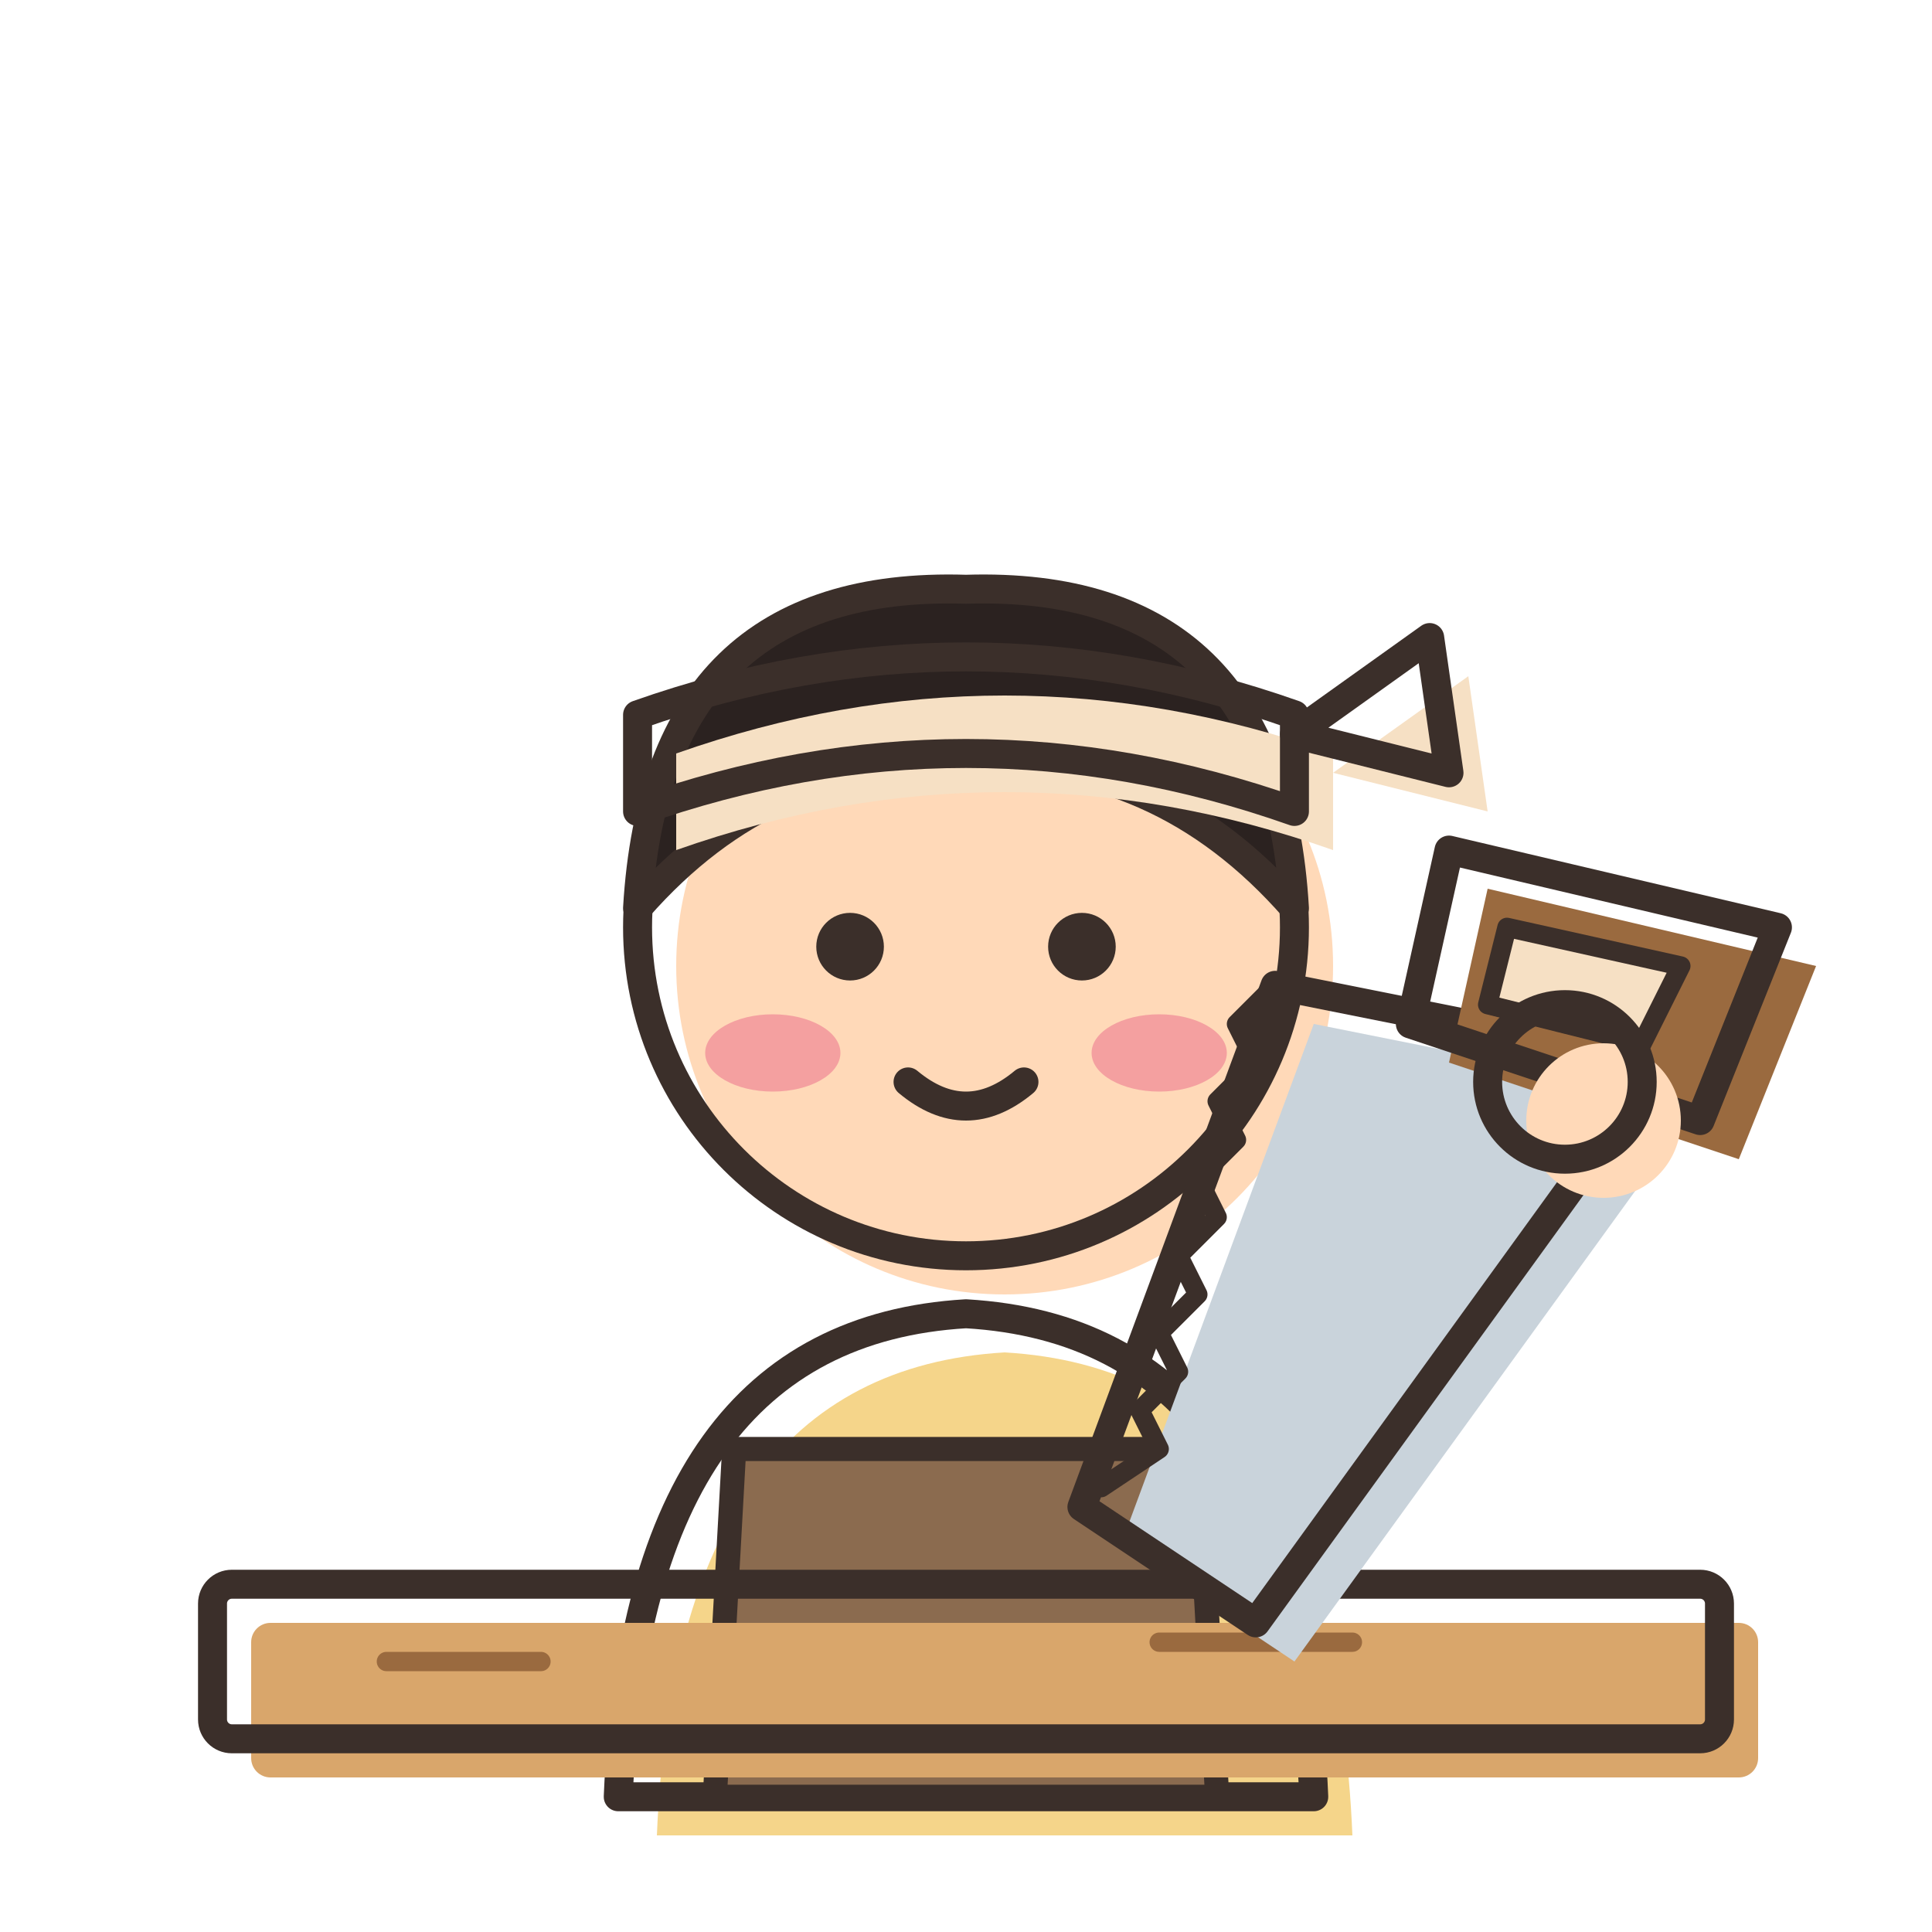
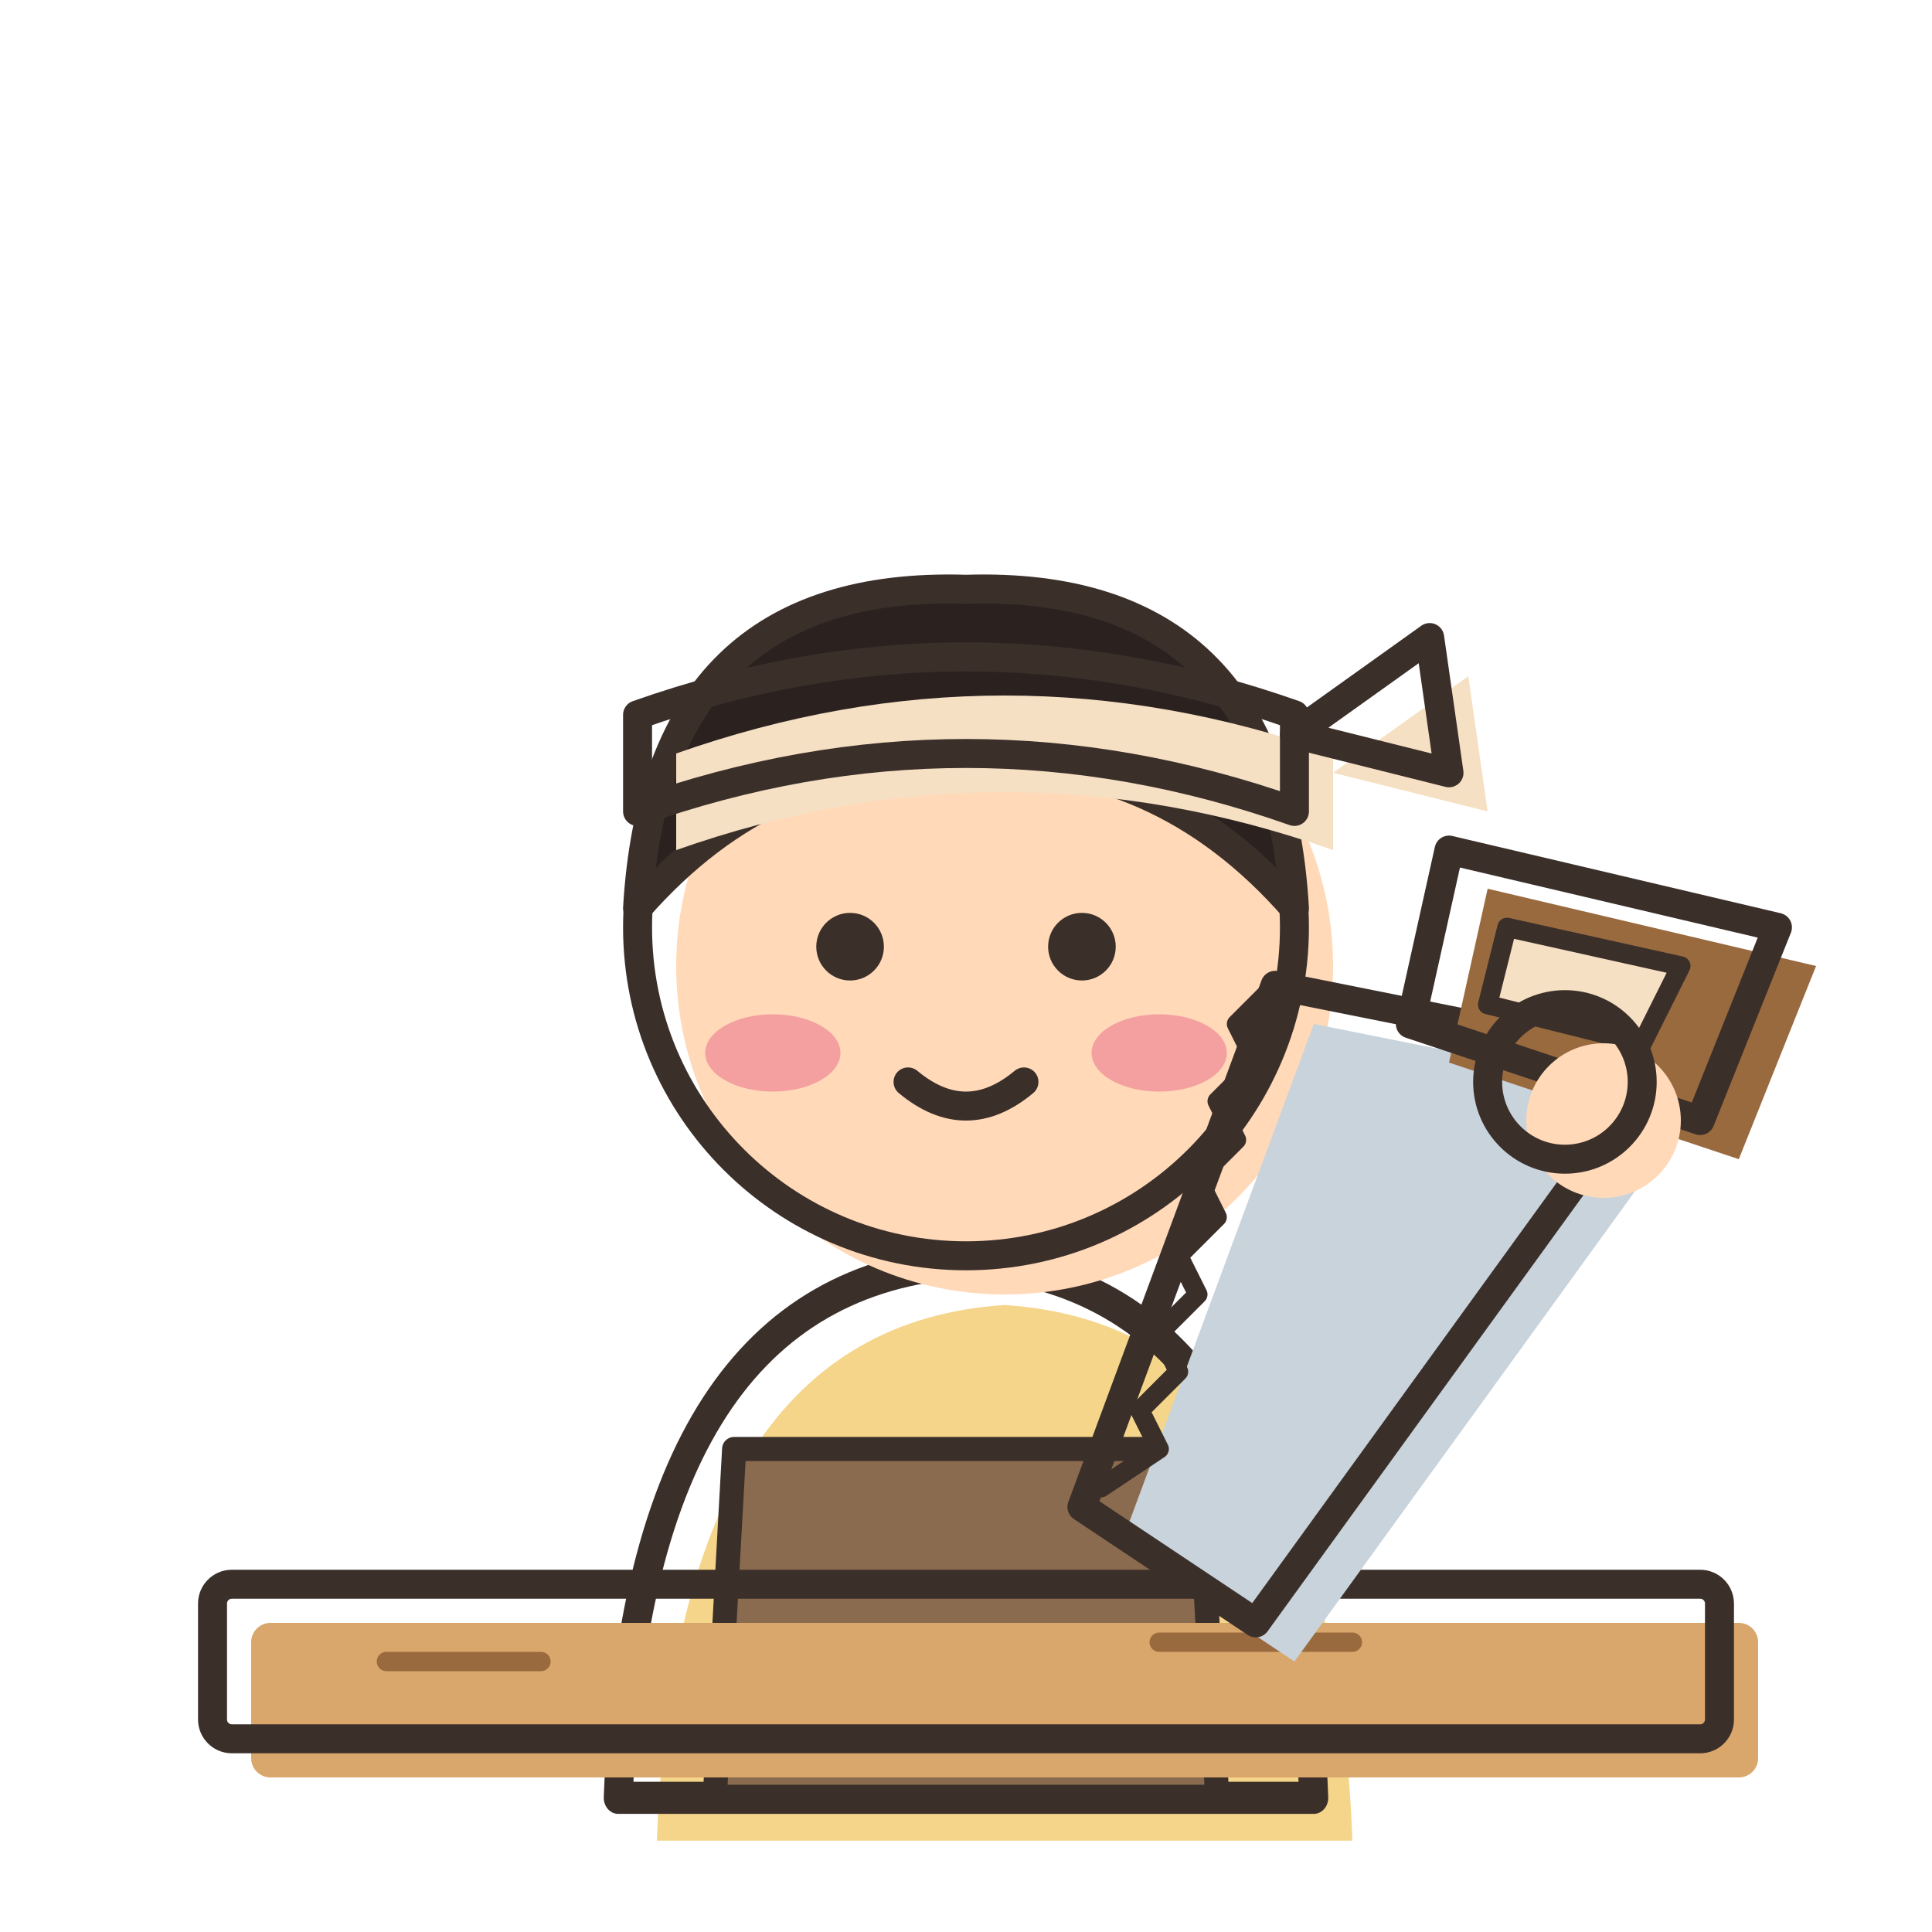
<svg xmlns="http://www.w3.org/2000/svg" viewBox="0 0 200 200" width="1000" height="1000">
  <g stroke="#3b2f2a" stroke-width="3" stroke-linecap="round" stroke-linejoin="round">
-     <g transform="translate(4 4)">
-       <path d="M64 186 Q66 138 100 136 Q134 138 136 186Z" fill="#f5d58a" stroke="none" />
+     <g transform="translate(0 185.0) scale(1 1.109) translate(0 -185.0)">
+       <g transform="translate(4 4)">
+         <path d="M64 186 Q66 138 100 136 Q134 138 136 186Z" fill="#f5d58a" stroke="none" />
+       </g>
+       <path d="M64 186 Q66 138 100 136 Q134 138 136 186Z" fill="none" />
    </g>
-     <path d="M64 186 Q66 138 100 136 Q134 138 136 186Z" fill="none" />
    <path d="M76 150 L124 150 L126 186 L74 186Z" stroke-width="2.5" fill="#8b6b4f" />
    <g transform="translate(4 4)">
      <circle cx="100" cy="96" r="34" fill="#ffd9b8" stroke="none" />
    </g>
    <circle cx="100" cy="96" r="34" fill="none" />
    <path d="M66 94 Q68 60 100 61 Q132 60 134 94 Q120 78 100 79 Q80 78 66 94Z" fill="#2b2220" />
    <circle cx="88" cy="98" r="3.5" fill="#3b2f2a" stroke="none" />
    <circle cx="112" cy="98" r="3.5" fill="#3b2f2a" stroke="none" />
    <ellipse cx="80" cy="109" rx="7" ry="4" fill="#f4a0a0" stroke="none" />
    <ellipse cx="120" cy="109" rx="7" ry="4" fill="#f4a0a0" stroke="none" />
    <path d="M94 112 Q100 117 106 112" fill="none" />
    <g transform="translate(4 4)">
      <path d="M66 74 Q100 62 134 74 L134 84 Q100 72 66 84Z" fill="#f6e0c4" stroke="none" />
    </g>
    <path d="M66 74 Q100 62 134 74 L134 84 Q100 72 66 84Z" fill="none" />
    <g transform="translate(4 4)">
      <path d="M134 76 L148 66 L150 80Z" fill="#f6e0c4" stroke="none" />
    </g>
    <path d="M134 76 L148 66 L150 80Z" fill="none" />
    <g transform="translate(4 4)">
      <rect x="22" y="164" width="156" height="16" rx="2" fill="#d9a66b" stroke="none" />
    </g>
    <rect x="22" y="164" width="156" height="16" rx="2" fill="none" />
    <path d="M40 172 L56 172 M120 170 L140 170" stroke="#9a6a3f" stroke-width="2" fill="none" />
    <g transform="translate(4 4)">
      <path d="M132 102 L172 110 L130 168 L112 156Z" fill="#c9d3db" stroke="none" />
    </g>
    <path d="M132 102 L172 110 L130 168 L112 156Z" fill="none" />
    <path d="M132 102 L128 106 L130 110 L126 114 L128 118 L124 122 L126 126 L122 130 L124 134 L120 138 L122 142 L118 146 L120 150 L114 154" stroke-width="2" fill="none" />
    <g transform="translate(4 4)">
      <path d="M150 88 L184 96 L176 116 L146 106Z" fill="#9a6a3f" stroke="none" />
    </g>
    <path d="M150 88 L184 96 L176 116 L146 106Z" fill="none" />
    <path d="M156 96 L174 100 L170 108 L154 104Z" stroke-width="2" fill="#f6e0c4" />
    <g transform="translate(4 4)">
      <circle cx="162" cy="112" r="8" fill="#ffd9b8" stroke="none" />
    </g>
    <circle cx="162" cy="112" r="8" fill="none" />
  </g>
</svg>
